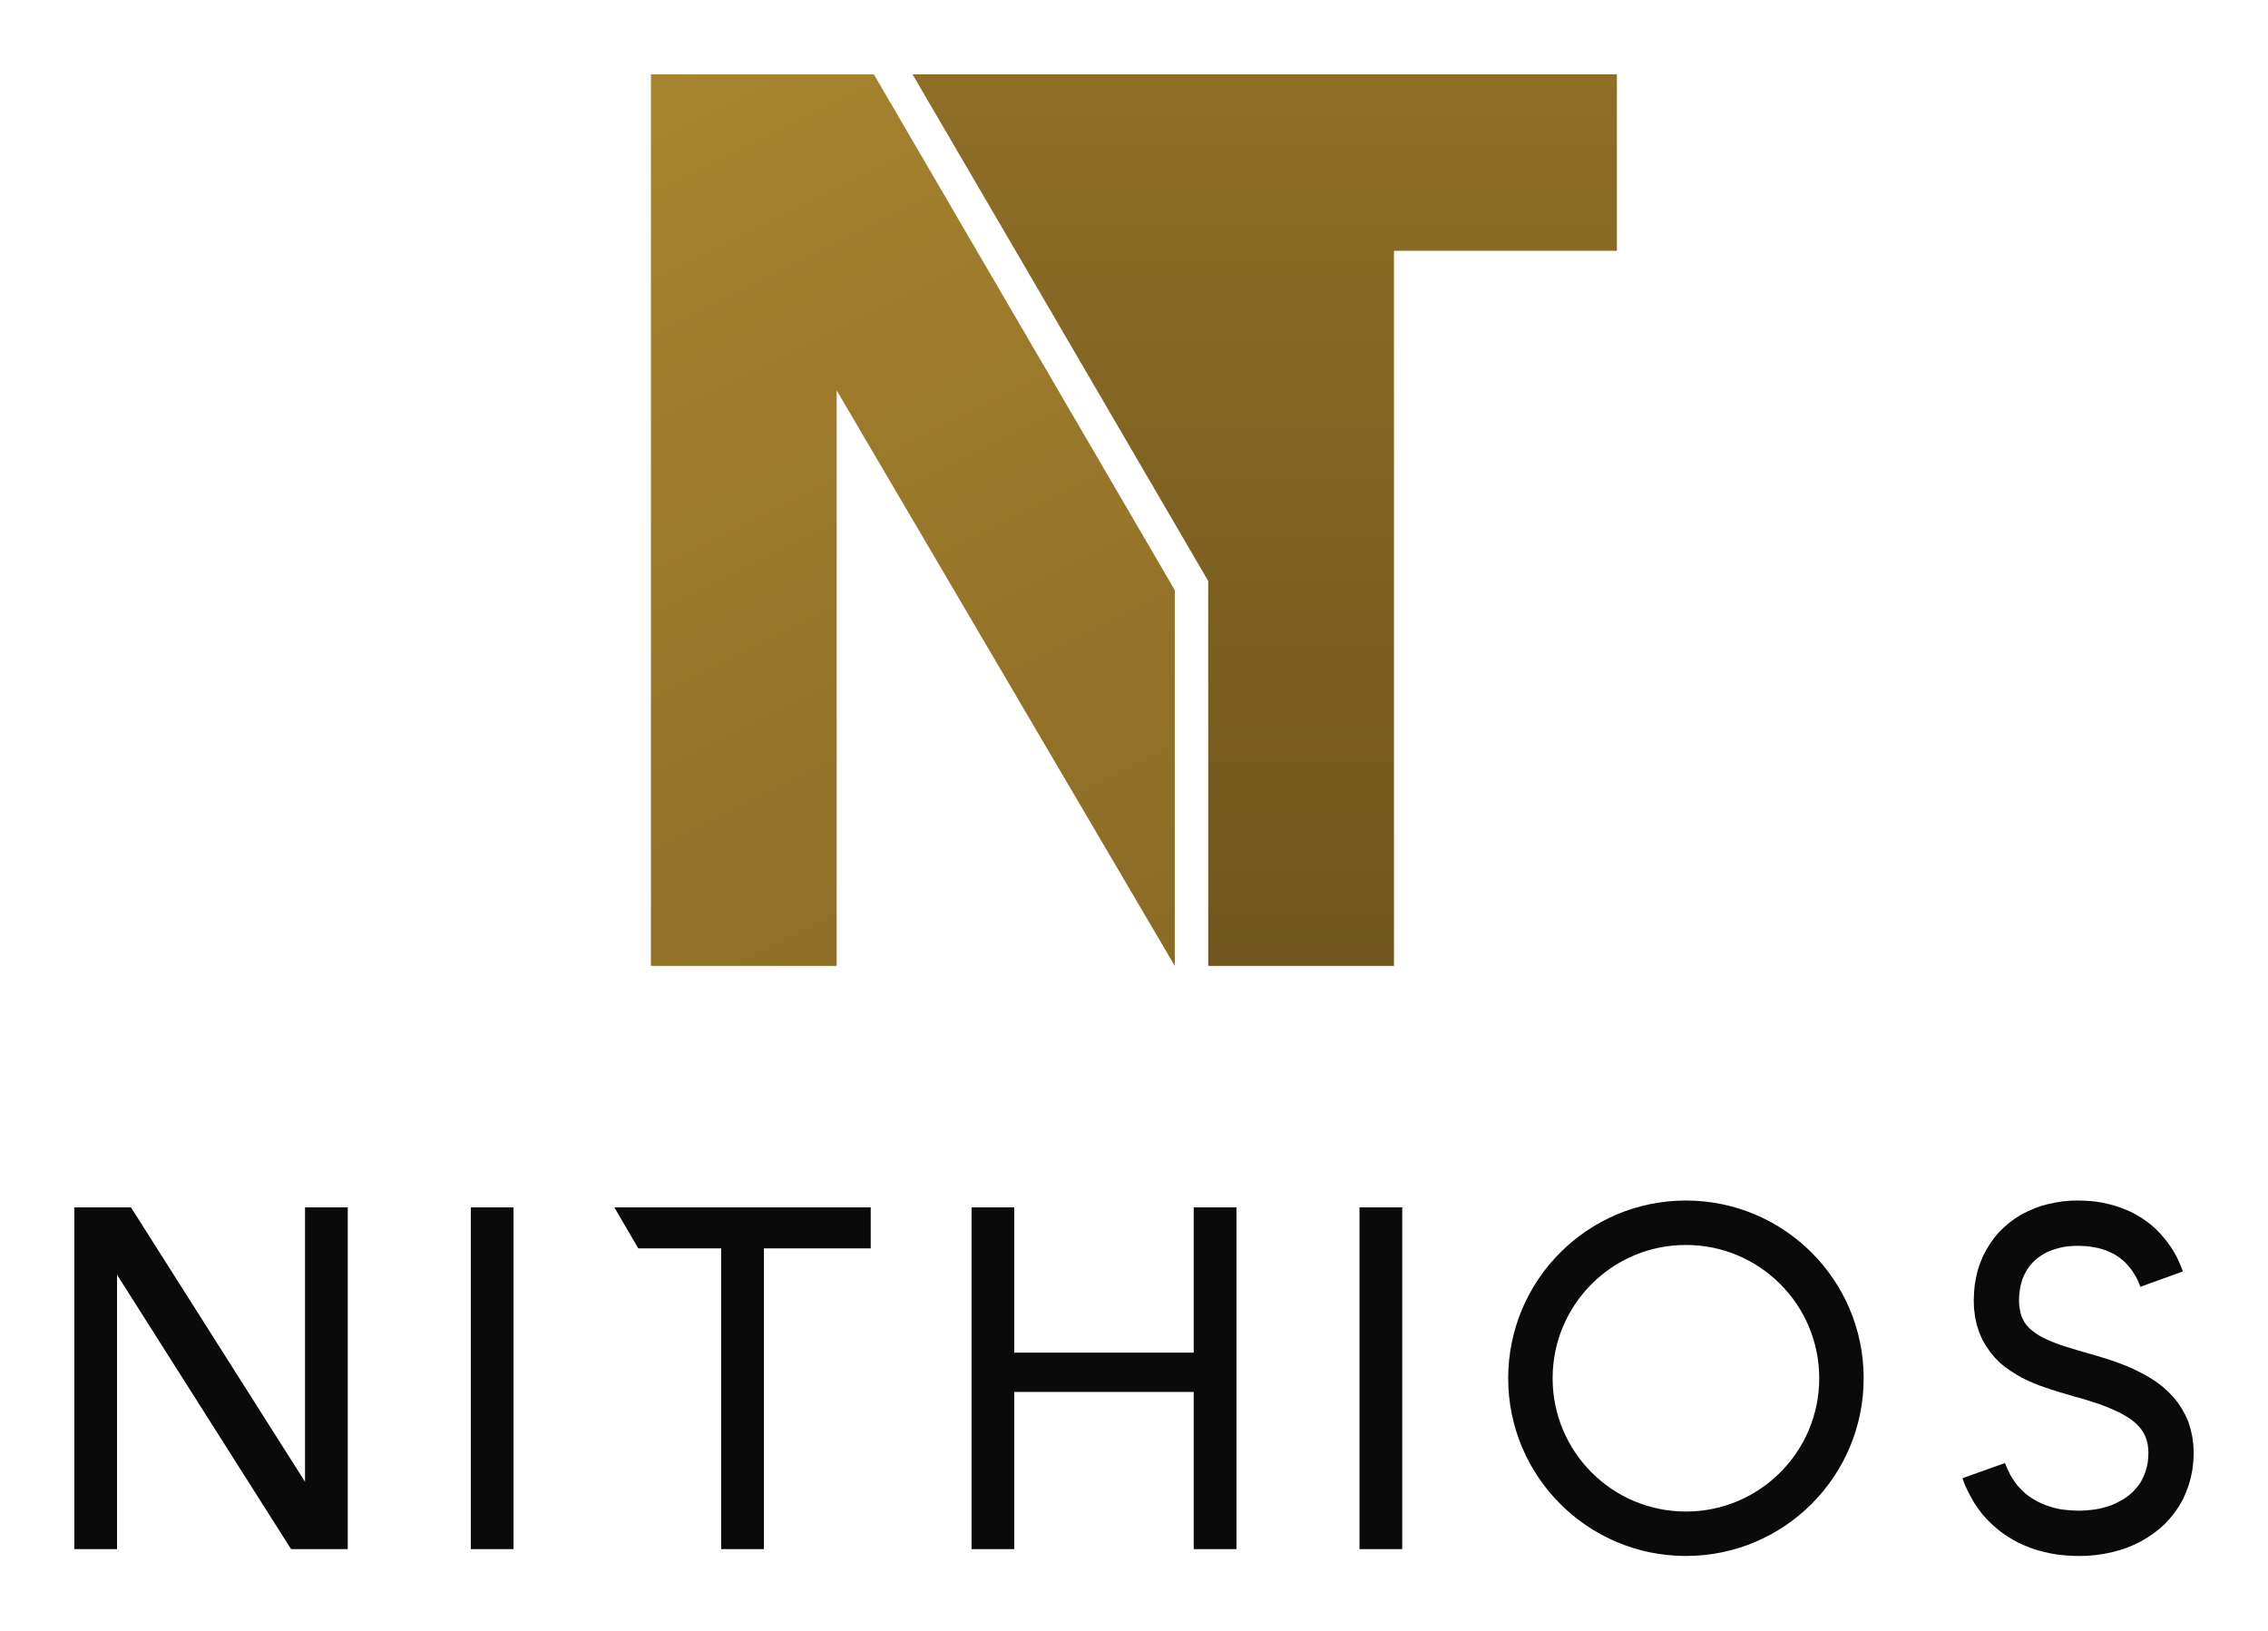
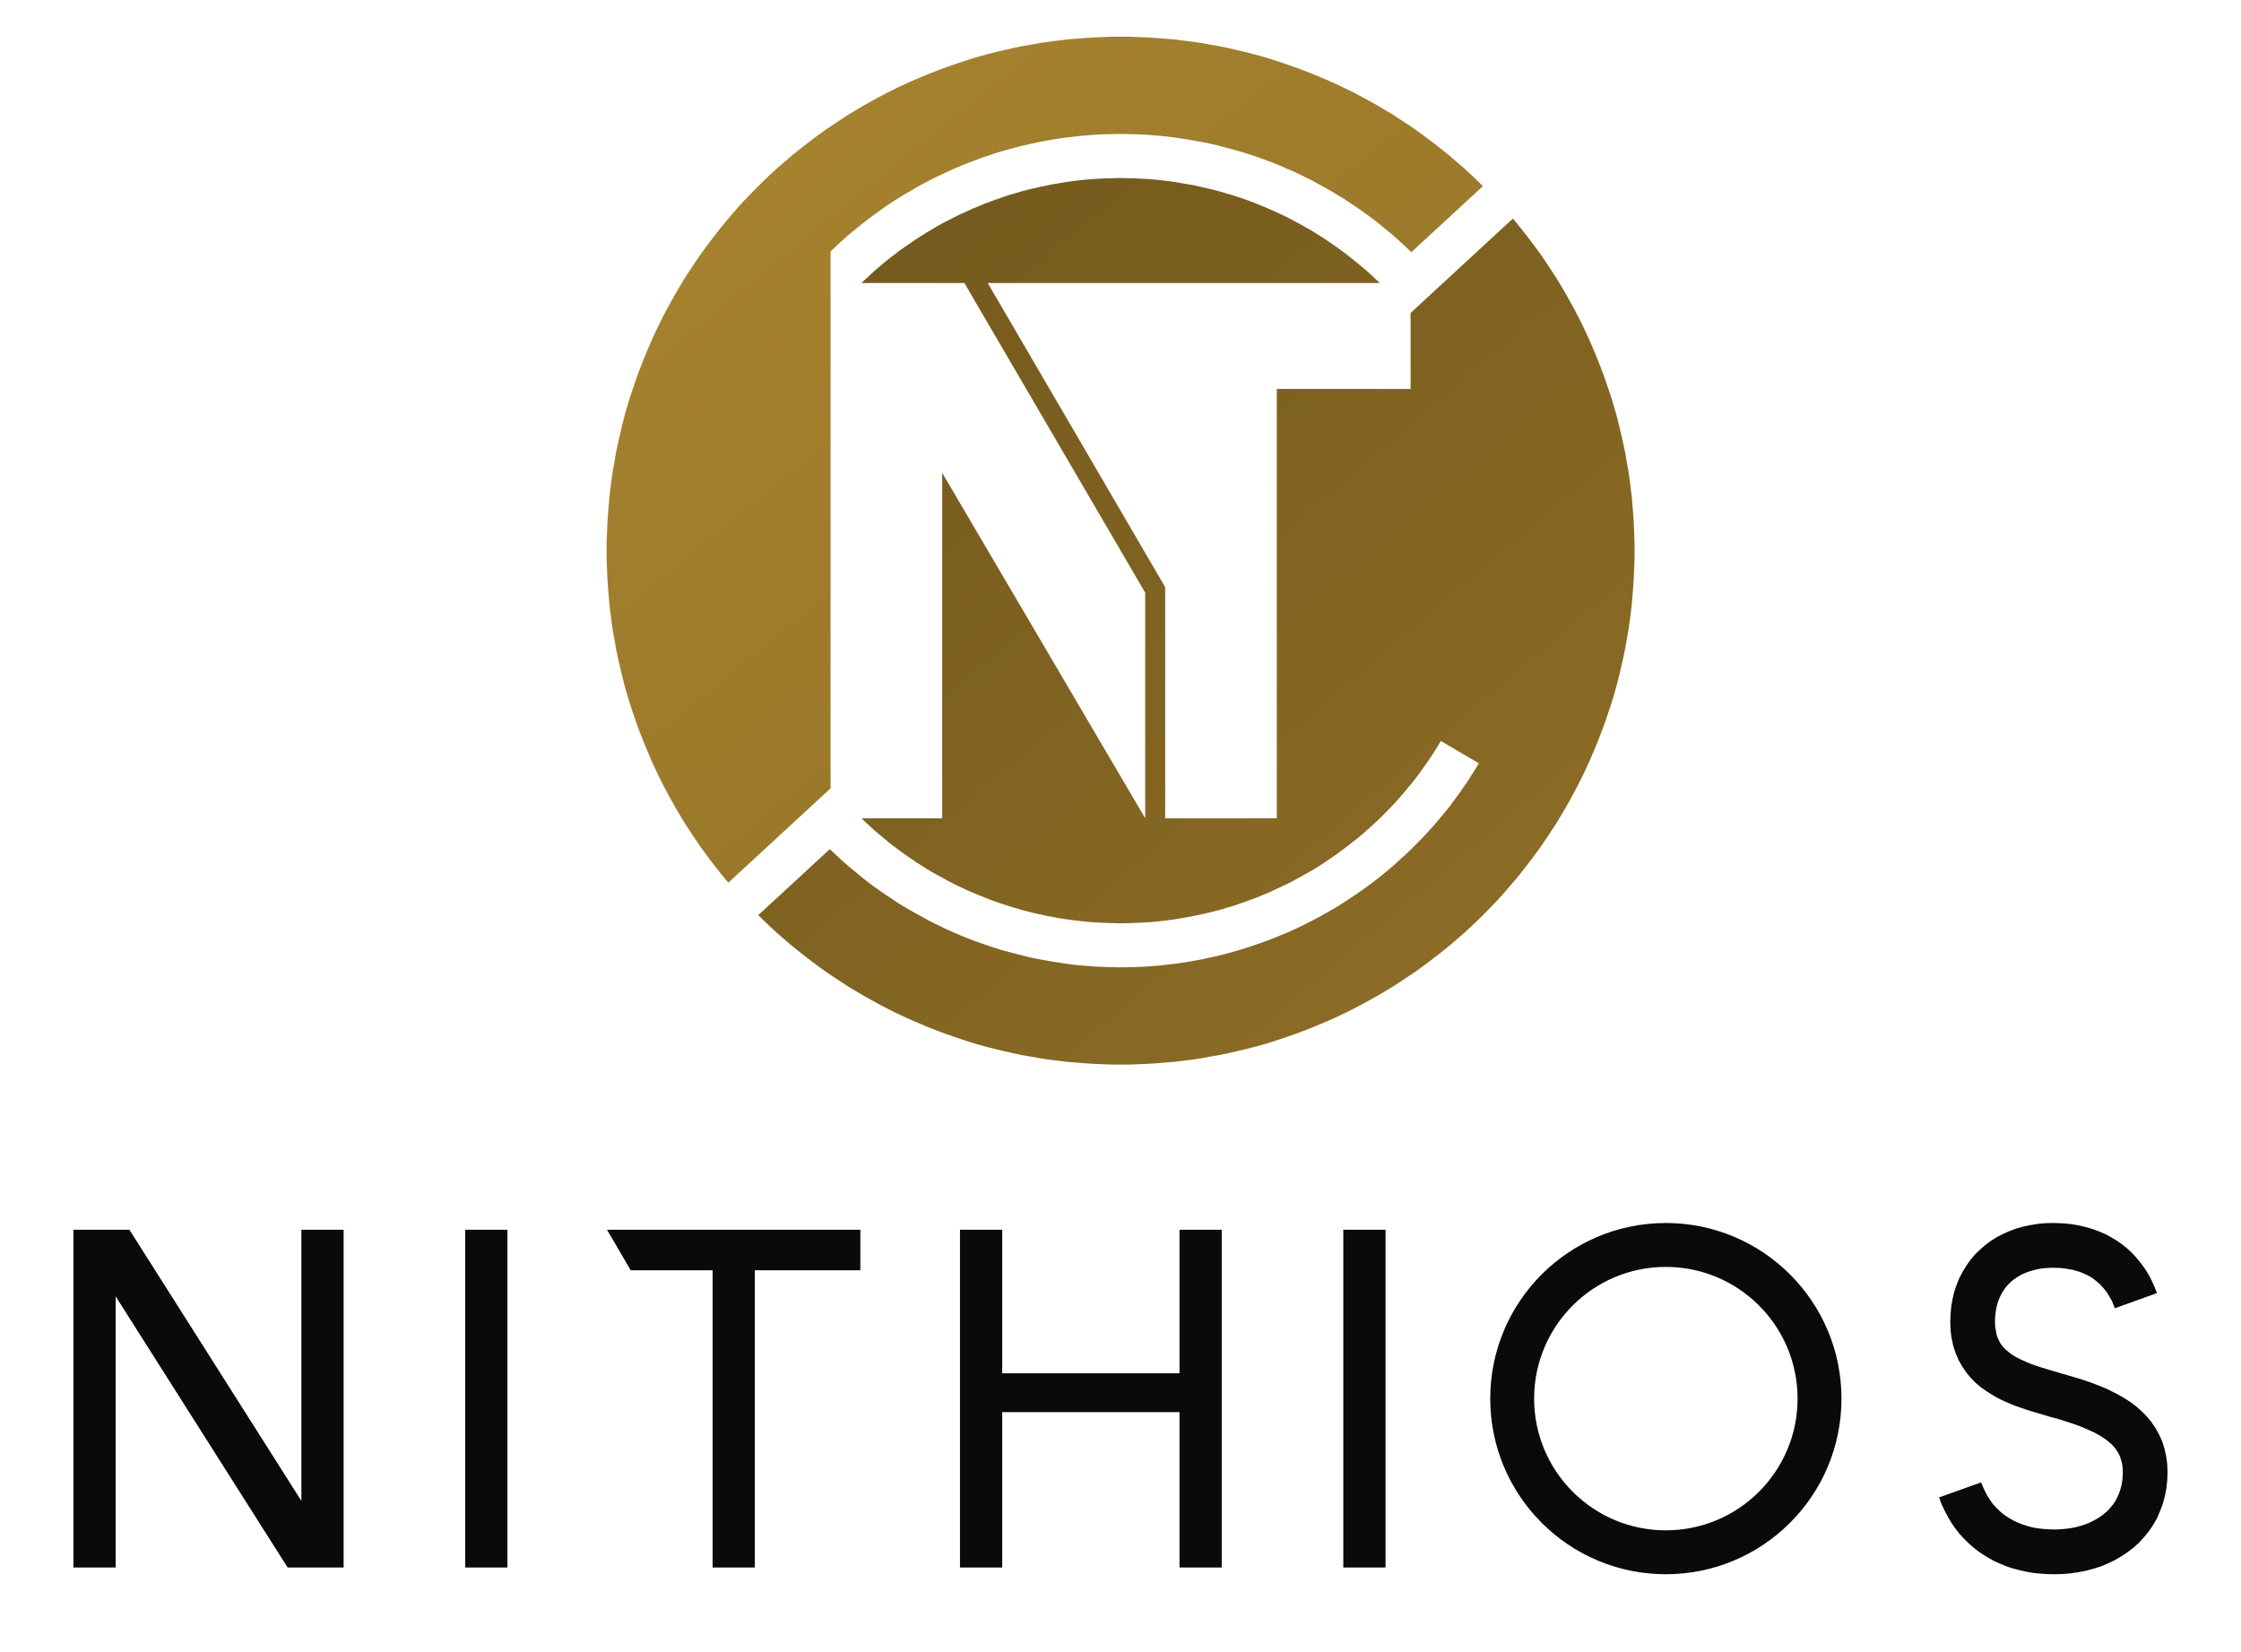
- <svg xmlns="http://www.w3.org/2000/svg" viewBox="-4 4 122.09 87.77" role="img" aria-label="Nithios">
+ <svg xmlns="http://www.w3.org/2000/svg" viewBox="-4 2 122.09 90" role="img" aria-label="Nithios">
  <defs>
-     <linearGradient id="nth-nt-pv-a" gradientUnits="userSpaceOnUse" x1="6" y1="8" x2="30" y2="56">
+     <linearGradient id="nth-ntos-posv-a" gradientUnits="userSpaceOnUse" x1="8" y1="6" x2="52" y2="60">
      <stop offset="0" stop-color="#a8842f" />
+       <stop offset=".55" stop-color="#9a782a" />
      <stop offset="1" stop-color="#8c6c25" />
    </linearGradient>
-     <linearGradient id="nth-nt-pv-t" gradientUnits="userSpaceOnUse" x1="0" y1="8" x2="0" y2="56">
+     <linearGradient id="nth-ntos-posv-b" gradientUnits="userSpaceOnUse" x1="56" y1="60" x2="10" y2="6">
      <stop offset="0" stop-color="#8f6e26" />
+       <stop offset=".5" stop-color="#7f6221" />
      <stop offset="1" stop-color="#6f561c" />
    </linearGradient>
  </defs>
-   <g transform="translate(25.04 0)">
-     <path fill="url(#nth-nt-pv-a)" d="M6 56L6 8L18 8L34.2 35.77L34.2 56L16 25.02L16 56Z" />
-     <path fill="url(#nth-nt-pv-t)" d="M20.08 8L58 8L58 17.5L46 17.5L46 56L36 56L36 35.28L25.63 17.5Z" />
+   <g transform="translate(25.05 0)">
+     <path fill="url(#nth-ntos-posv-a)" d="M4 32L4 31.51L4.02 31.02L4.04 30.53L4.07 30.05L4.11 29.56L4.15 29.07L4.21 28.59L4.27 28.1L4.34 27.62L4.43 27.14L4.51 26.66L4.61 26.18L4.72 25.7L4.83 25.23L4.95 24.75L5.08 24.28L5.22 23.81L5.37 23.35L5.53 22.88L5.69 22.42L5.86 21.97L6.04 21.51L6.23 21.06L6.42 20.61L6.62 20.17L6.83 19.73L7.05 19.29L7.28 18.85L7.51 18.43L7.75 18L8 17.58L8.25 17.16L8.52 16.75L8.79 16.34L9.06 15.94L9.35 15.54L9.64 15.15L9.94 14.76L10.24 14.38L10.55 14L10.87 13.63L11.19 13.26L11.52 12.9L11.86 12.55L12.2 12.2L12.55 11.86L12.9 11.52L13.26 11.19L13.63 10.87L14 10.55L14.38 10.24L14.76 9.94L15.15 9.64L15.54 9.35L15.94 9.06L16.34 8.79L16.75 8.52L17.16 8.25L17.58 8L18 7.75L18.43 7.51L18.85 7.28L19.29 7.05L19.73 6.83L20.17 6.62L20.61 6.42L21.06 6.23L21.51 6.04L21.97 5.86L22.42 5.69L22.88 5.53L23.35 5.37L23.81 5.22L24.28 5.08L24.75 4.95L25.23 4.83L25.7 4.72L26.18 4.61L26.66 4.51L27.14 4.43L27.62 4.34L28.1 4.27L28.59 4.21L29.07 4.15L29.56 4.11L30.05 4.07L30.53 4.04L31.02 4.02L31.51 4L32 4L32.49 4L32.98 4.02L33.47 4.04L33.95 4.07L34.44 4.11L34.93 4.15L35.41 4.21L35.9 4.27L36.38 4.34L36.86 4.43L37.34 4.51L37.82 4.61L38.3 4.72L38.77 4.83L39.25 4.95L39.72 5.08L40.19 5.22L40.65 5.37L41.12 5.53L41.58 5.69L42.03 5.86L42.49 6.04L42.94 6.23L43.39 6.42L43.83 6.62L44.27 6.83L44.71 7.05L45.15 7.28L45.57 7.51L46 7.75L46.42 8L46.84 8.25L47.25 8.52L47.66 8.79L48.06 9.06L48.46 9.35L48.85 9.64L49.24 9.94L49.62 10.24L50 10.55L50.37 10.87L50.74 11.19L51.1 11.52L51.45 11.86L51.74 12.14L47.84 15.74L47.57 15.48L47.28 15.21L46.99 14.95L46.69 14.69L46.38 14.44L46.08 14.19L45.77 13.95L45.45 13.71L45.13 13.48L44.81 13.26L44.48 13.04L44.15 12.82L43.81 12.62L43.47 12.41L43.13 12.22L42.79 12.03L42.44 11.84L42.08 11.66L41.73 11.49L41.37 11.32L41.01 11.17L40.65 11.01L40.28 10.86L39.91 10.72L39.54 10.59L39.17 10.46L38.79 10.34L38.42 10.23L38.04 10.12L37.65 10.02L37.27 9.92L36.89 9.83L36.5 9.75L36.11 9.68L35.73 9.61L35.34 9.55L34.94 9.49L34.55 9.44L34.16 9.4L33.77 9.37L33.37 9.34L32.98 9.32L32.59 9.31L32.19 9.3L31.8 9.3L31.4 9.31L31.01 9.32L30.61 9.34L30.22 9.37L29.83 9.4L29.43 9.45L29.04 9.49L28.65 9.55L28.26 9.61L27.87 9.68L27.49 9.75L27.1 9.84L26.72 9.92L26.33 10.02L25.95 10.12L25.57 10.23L25.19 10.34L24.82 10.47L24.45 10.59L24.08 10.73L23.71 10.87L23.34 11.02L22.98 11.17L22.62 11.33L22.26 11.5L21.9 11.67L21.55 11.85L21.2 12.03L20.86 12.22L20.52 12.42L20.18 12.62L19.84 12.83L19.51 13.04L19.18 13.26L18.86 13.49L18.54 13.72L18.22 13.96L17.91 14.2L17.61 14.45L17.3 14.7L17 14.96L16.71 15.22L16.42 15.49L16.2 15.7L16.2 44.95L10.63 50.09L10.55 50L10.24 49.62L9.94 49.24L9.64 48.85L9.35 48.46L9.06 48.06L8.79 47.66L8.52 47.25L8.25 46.84L8 46.42L7.75 46L7.51 45.57L7.28 45.15L7.05 44.71L6.83 44.27L6.62 43.83L6.42 43.39L6.23 42.94L6.04 42.49L5.86 42.03L5.69 41.58L5.53 41.12L5.37 40.65L5.22 40.19L5.08 39.72L4.95 39.25L4.83 38.77L4.72 38.3L4.61 37.82L4.51 37.34L4.43 36.86L4.34 36.38L4.27 35.9L4.21 35.41L4.15 34.93L4.11 34.44L4.07 33.95L4.04 33.47L4.02 32.98L4 32.49Z" />
+     <path fill="url(#nth-ntos-posv-b)" d="M12.26 51.86L16.16 48.26L16.43 48.52L16.72 48.79L17.01 49.05L17.31 49.31L17.62 49.56L17.92 49.81L18.23 50.05L18.55 50.29L18.87 50.52L19.19 50.74L19.52 50.96L19.85 51.18L20.19 51.39L20.53 51.59L20.87 51.78L21.22 51.97L21.56 52.16L21.92 52.34L22.27 52.51L22.63 52.68L22.99 52.84L23.35 52.99L23.72 53.14L24.09 53.28L24.46 53.41L24.83 53.54L25.21 53.66L25.59 53.78L25.97 53.88L26.35 53.98L26.73 54.08L27.11 54.17L27.5 54.25L27.89 54.32L28.28 54.39L28.67 54.45L29.06 54.51L29.45 54.56L29.84 54.6L30.24 54.63L30.63 54.66L31.02 54.68L31.42 54.69L31.81 54.7L32.21 54.7L32.6 54.69L33 54.68L33.39 54.66L33.78 54.63L34.18 54.6L34.57 54.55L34.96 54.51L35.35 54.45L35.74 54.39L36.13 54.32L36.52 54.25L36.9 54.16L37.29 54.08L37.67 53.98L38.05 53.88L38.43 53.77L38.81 53.65L39.18 53.53L39.56 53.4L39.93 53.27L40.3 53.13L40.66 52.98L41.03 52.83L41.39 52.67L41.75 52.5L42.1 52.33L42.45 52.15L42.8 51.97L43.15 51.77L43.49 51.58L43.83 51.38L44.16 51.17L44.49 50.95L44.82 50.73L45.14 50.51L45.46 50.28L45.78 50.04L46.09 49.8L46.4 49.55L46.7 49.3L47 49.04L47.29 48.77L47.58 48.51L47.87 48.23L48.15 47.95L48.42 47.67L48.69 47.38L48.96 47.09L49.22 46.79L49.47 46.49L49.72 46.19L49.97 45.88L50.2 45.56L50.44 45.24L50.66 44.92L50.89 44.59L51.1 44.26L51.31 43.93L51.52 43.59L49.45 42.37L49.27 42.67L49.08 42.97L48.89 43.26L48.69 43.55L48.49 43.84L48.28 44.13L48.07 44.41L47.85 44.69L47.62 44.96L47.4 45.23L47.16 45.5L46.93 45.76L46.69 46.01L46.44 46.27L46.19 46.52L45.94 46.76L45.68 47L45.41 47.24L45.15 47.47L44.88 47.69L44.6 47.91L44.32 48.13L44.04 48.34L43.75 48.55L43.47 48.75L43.17 48.95L42.88 49.14L42.58 49.33L42.27 49.51L41.97 49.68L41.66 49.85L41.35 50.02L41.03 50.18L40.71 50.33L40.39 50.48L40.07 50.63L39.75 50.76L39.42 50.9L39.09 51.02L38.76 51.14L38.42 51.26L38.09 51.37L37.75 51.47L37.41 51.57L37.07 51.66L36.73 51.74L36.38 51.82L36.04 51.89L35.69 51.96L35.35 52.02L35 52.08L34.65 52.13L34.3 52.17L33.95 52.21L33.59 52.24L33.24 52.26L32.89 52.28L32.54 52.29L32.18 52.3L31.83 52.3L31.48 52.29L31.13 52.28L30.77 52.26L30.42 52.24L30.07 52.21L29.72 52.17L29.37 52.13L29.02 52.08L28.67 52.03L28.32 51.96L27.98 51.9L27.63 51.82L27.29 51.75L26.94 51.66L26.6 51.57L26.26 51.47L25.93 51.37L25.59 51.26L25.26 51.15L24.93 51.03L24.6 50.9L24.27 50.77L23.94 50.63L23.62 50.49L23.3 50.34L22.98 50.19L22.67 50.03L22.36 49.86L22.05 49.69L21.74 49.52L21.44 49.34L21.14 49.15L20.84 48.96L20.55 48.76L20.26 48.56L19.97 48.35L19.69 48.14L19.41 47.93L19.14 47.7L18.87 47.48L18.6 47.25L18.34 47.01L18.08 46.77L17.88 46.58L22.28 46.58L22.28 27.76L33.34 46.58L33.34 34.29L23.49 17.42L17.88 17.42L18.07 17.24L18.33 17L18.59 16.76L18.86 16.53L19.13 16.3L19.4 16.08L19.68 15.87L19.96 15.65L20.25 15.45L20.54 15.25L20.83 15.05L21.13 14.86L21.43 14.67L21.73 14.49L22.04 14.31L22.34 14.14L22.66 13.98L22.97 13.82L23.29 13.66L23.61 13.52L23.93 13.37L24.26 13.24L24.58 13.1L24.91 12.98L25.24 12.86L25.58 12.74L25.91 12.63L26.25 12.53L26.59 12.43L26.93 12.34L27.27 12.26L27.62 12.18L27.96 12.11L28.31 12.04L28.66 11.98L29.01 11.92L29.36 11.87L29.71 11.83L30.06 11.79L30.41 11.76L30.76 11.74L31.11 11.72L31.47 11.71L31.82 11.7L32.17 11.7L32.52 11.71L32.88 11.72L33.23 11.74L33.58 11.76L33.93 11.79L34.28 11.83L34.63 11.87L34.98 11.92L35.33 11.98L35.68 12.04L36.03 12.1L36.37 12.18L36.71 12.26L37.06 12.34L37.4 12.43L37.74 12.53L38.07 12.63L38.41 12.74L38.74 12.85L39.08 12.97L39.41 13.1L39.73 13.23L40.06 13.37L40.38 13.51L40.7 13.66L41.02 13.81L41.33 13.97L41.65 14.14L41.95 14.31L42.26 14.48L42.56 14.66L42.86 14.85L43.16 15.04L43.45 15.24L43.74 15.44L44.03 15.65L44.31 15.86L44.59 16.08L44.86 16.3L45.13 16.52L45.4 16.75L45.67 16.99L45.92 17.23L46.12 17.42L24.76 17.42L28.13 23.19L34.43 33.99L34.43 46.58L40.51 46.58L40.51 23.19L47.8 23.19L47.8 19.05L53.37 13.91L53.45 14L53.76 14.38L54.06 14.76L54.36 15.15L54.65 15.54L54.94 15.94L55.21 16.34L55.48 16.75L55.75 17.16L56 17.58L56.25 18L56.49 18.43L56.72 18.85L56.95 19.29L57.17 19.73L57.38 20.17L57.58 20.61L57.77 21.06L57.96 21.51L58.14 21.97L58.31 22.42L58.47 22.88L58.63 23.35L58.78 23.81L58.92 24.28L59.05 24.75L59.17 25.23L59.28 25.7L59.39 26.18L59.49 26.66L59.57 27.14L59.66 27.62L59.73 28.1L59.79 28.59L59.85 29.07L59.89 29.56L59.93 30.05L59.96 30.53L59.98 31.02L60 31.51L60 32L60 32.49L59.98 32.98L59.96 33.47L59.93 33.95L59.89 34.44L59.85 34.93L59.79 35.41L59.73 35.9L59.66 36.38L59.57 36.86L59.49 37.34L59.39 37.82L59.28 38.3L59.17 38.77L59.05 39.25L58.92 39.72L58.78 40.19L58.63 40.65L58.47 41.12L58.31 41.58L58.14 42.03L57.96 42.49L57.77 42.94L57.58 43.39L57.38 43.83L57.17 44.27L56.95 44.71L56.72 45.15L56.49 45.57L56.25 46L56 46.42L55.75 46.84L55.48 47.25L55.21 47.66L54.94 48.06L54.65 48.46L54.36 48.85L54.06 49.24L53.76 49.62L53.45 50L53.13 50.37L52.81 50.74L52.48 51.1L52.14 51.45L51.8 51.8L51.45 52.14L51.1 52.48L50.74 52.81L50.37 53.13L50 53.45L49.62 53.76L49.24 54.06L48.85 54.36L48.46 54.65L48.06 54.94L47.66 55.21L47.25 55.48L46.84 55.75L46.42 56L46 56.25L45.57 56.49L45.15 56.72L44.71 56.95L44.27 57.17L43.83 57.38L43.39 57.58L42.94 57.77L42.49 57.96L42.03 58.14L41.58 58.31L41.12 58.47L40.65 58.63L40.19 58.78L39.72 58.92L39.25 59.05L38.77 59.17L38.3 59.28L37.82 59.39L37.34 59.49L36.86 59.57L36.38 59.66L35.9 59.73L35.41 59.79L34.93 59.85L34.44 59.89L33.95 59.93L33.47 59.96L32.98 59.98L32.49 60L32 60L31.51 60L31.02 59.98L30.53 59.96L30.05 59.93L29.56 59.89L29.07 59.85L28.59 59.79L28.1 59.73L27.62 59.66L27.14 59.57L26.66 59.49L26.18 59.39L25.7 59.28L25.23 59.17L24.75 59.05L24.28 58.92L23.81 58.78L23.35 58.63L22.88 58.47L22.42 58.31L21.97 58.14L21.51 57.96L21.06 57.77L20.61 57.58L20.17 57.38L19.73 57.17L19.29 56.95L18.85 56.72L18.43 56.49L18 56.25L17.58 56L17.16 55.75L16.75 55.48L16.34 55.21L15.94 54.94L15.54 54.65L15.15 54.36L14.76 54.06L14.38 53.76L14 53.45L13.63 53.13L13.26 52.81L12.9 52.48L12.55 52.14Z" />
  </g>
  <path fill="#0a0a0a" transform="translate(0 69) scale(0.92)" d="M0 0L3.316 0L13.5 16.058L13.5 0L16 0L16 20L12.684 20L2.5 3.942L2.5 20L0 20ZM23.2 0H25.7V20H23.2ZM31.6 0L46.6 0L46.6 2.4L40.35 2.4L40.35 20L37.85 20L37.85 2.4L33 2.4ZM52.5 0L55 0L55 8.5L65.5 8.5L65.5 0L68 0L68 20L65.5 20L65.5 10.8L55 10.8L55 20L52.5 20ZM75.2 0H77.7V20H75.2ZM83.9 10A10.4 10.4 0 1 1 104.7 10A10.4 10.4 0 1 1 83.9 10ZM86.5 10A7.8 7.8 0 1 0 102.1 10A7.8 7.8 0 1 0 86.5 10ZM123.38 3.75L123.24 3.39L123.09 3.05L122.92 2.72L122.73 2.40L122.52 2.10L122.30 1.82L122.07 1.55L121.82 1.29L121.55 1.05L121.27 0.83L120.98 0.63L120.68 0.45L120.37 0.28L120.05 0.14L119.72 0.01L119.38 -0.10L119.04 -0.19L118.69 -0.27L118.33 -0.33L117.97 -0.37L117.60 -0.39L117.23 -0.40L116.78 -0.39L116.34 -0.35L115.90 -0.28L115.48 -0.19L115.07 -0.08L114.67 0.07L114.28 0.24L113.91 0.43L113.56 0.65L113.22 0.90L112.91 1.17L112.61 1.46L112.34 1.78L112.10 2.12L111.88 2.48L111.68 2.86L111.52 3.25L111.38 3.66L111.28 4.09L111.20 4.53L111.16 4.98L111.14 5.44L111.16 5.94L111.22 6.42L111.32 6.88L111.46 7.31L111.64 7.73L111.86 8.11L112.10 8.46L112.37 8.79L112.66 9.08L112.97 9.34L113.30 9.57L113.63 9.78L113.96 9.97L114.31 10.14L114.65 10.29L115.00 10.43L115.35 10.55L115.70 10.67L116.05 10.78L116.39 10.88L116.73 10.98L117.06 11.08L117.44 11.18L117.80 11.29L118.14 11.40L118.48 11.51L118.80 11.63L119.10 11.75L119.39 11.88L119.66 12.00L119.91 12.14L120.13 12.27L120.34 12.41L120.52 12.55L120.69 12.70L120.83 12.85L120.95 13.00L121.05 13.15L121.14 13.31L121.21 13.48L121.27 13.67L121.32 13.87L121.35 14.11L121.36 14.36L121.35 14.65L121.32 14.93L121.27 15.18L121.20 15.43L121.12 15.65L121.02 15.87L120.91 16.08L120.78 16.27L120.63 16.45L120.47 16.63L120.29 16.79L120.10 16.94L119.89 17.08L119.66 17.21L119.42 17.33L119.16 17.44L118.88 17.53L118.59 17.61L118.29 17.67L117.96 17.71L117.63 17.74L117.28 17.75L116.98 17.74L116.69 17.72L116.40 17.69L116.13 17.65L115.87 17.59L115.63 17.52L115.39 17.44L115.16 17.35L114.94 17.25L114.74 17.14L114.54 17.02L114.35 16.89L114.17 16.75L114.01 16.60L113.85 16.44L113.69 16.27L113.55 16.08L113.42 15.88L113.29 15.67L113.18 15.45L113.07 15.21L112.97 14.96L110.48 15.85L110.62 16.23L110.79 16.60L110.98 16.96L111.18 17.31L111.40 17.63L111.64 17.95L111.90 18.24L112.18 18.52L112.47 18.78L112.77 19.02L113.09 19.24L113.42 19.44L113.76 19.63L114.12 19.79L114.49 19.94L114.86 20.06L115.25 20.16L115.64 20.25L116.04 20.32L116.44 20.36L116.86 20.39L117.28 20.40L117.77 20.39L118.25 20.35L118.73 20.28L119.19 20.19L119.64 20.07L120.08 19.93L120.50 19.75L120.90 19.56L121.29 19.33L121.66 19.08L122.01 18.81L122.34 18.51L122.64 18.18L122.92 17.83L123.17 17.46L123.39 17.07L123.57 16.65L123.73 16.22L123.85 15.78L123.94 15.32L123.99 14.85L124.01 14.36L123.99 13.89L123.93 13.42L123.83 12.98L123.70 12.55L123.52 12.15L123.31 11.77L123.07 11.41L122.81 11.09L122.52 10.79L122.21 10.51L121.89 10.26L121.56 10.04L121.21 9.83L120.85 9.64L120.49 9.46L120.12 9.30L119.74 9.15L119.36 9.01L118.97 8.88L118.58 8.76L118.18 8.64L117.79 8.53L117.46 8.43L117.14 8.34L116.82 8.24L116.52 8.15L116.22 8.05L115.94 7.95L115.67 7.84L115.42 7.73L115.19 7.62L114.97 7.50L114.78 7.38L114.61 7.25L114.45 7.12L114.32 6.99L114.20 6.85L114.10 6.71L114.02 6.55L113.94 6.38L113.88 6.19L113.84 5.97L113.80 5.72L113.79 5.44L113.80 5.15L113.83 4.89L113.87 4.63L113.93 4.40L114.00 4.17L114.09 3.97L114.19 3.77L114.30 3.59L114.42 3.42L114.56 3.26L114.71 3.11L114.87 2.97L115.04 2.85L115.23 2.73L115.43 2.62L115.65 2.53L115.88 2.45L116.12 2.38L116.38 2.32L116.65 2.28L116.93 2.26L117.23 2.25L117.49 2.26L117.73 2.27L117.97 2.30L118.20 2.34L118.42 2.38L118.63 2.44L118.83 2.50L119.02 2.58L119.20 2.66L119.37 2.75L119.54 2.85L119.69 2.96L119.84 3.08L119.99 3.21L120.12 3.35L120.25 3.50L120.38 3.66L120.49 3.83L120.60 4.01L120.71 4.21L120.80 4.42L120.89 4.65Z" />
</svg>
